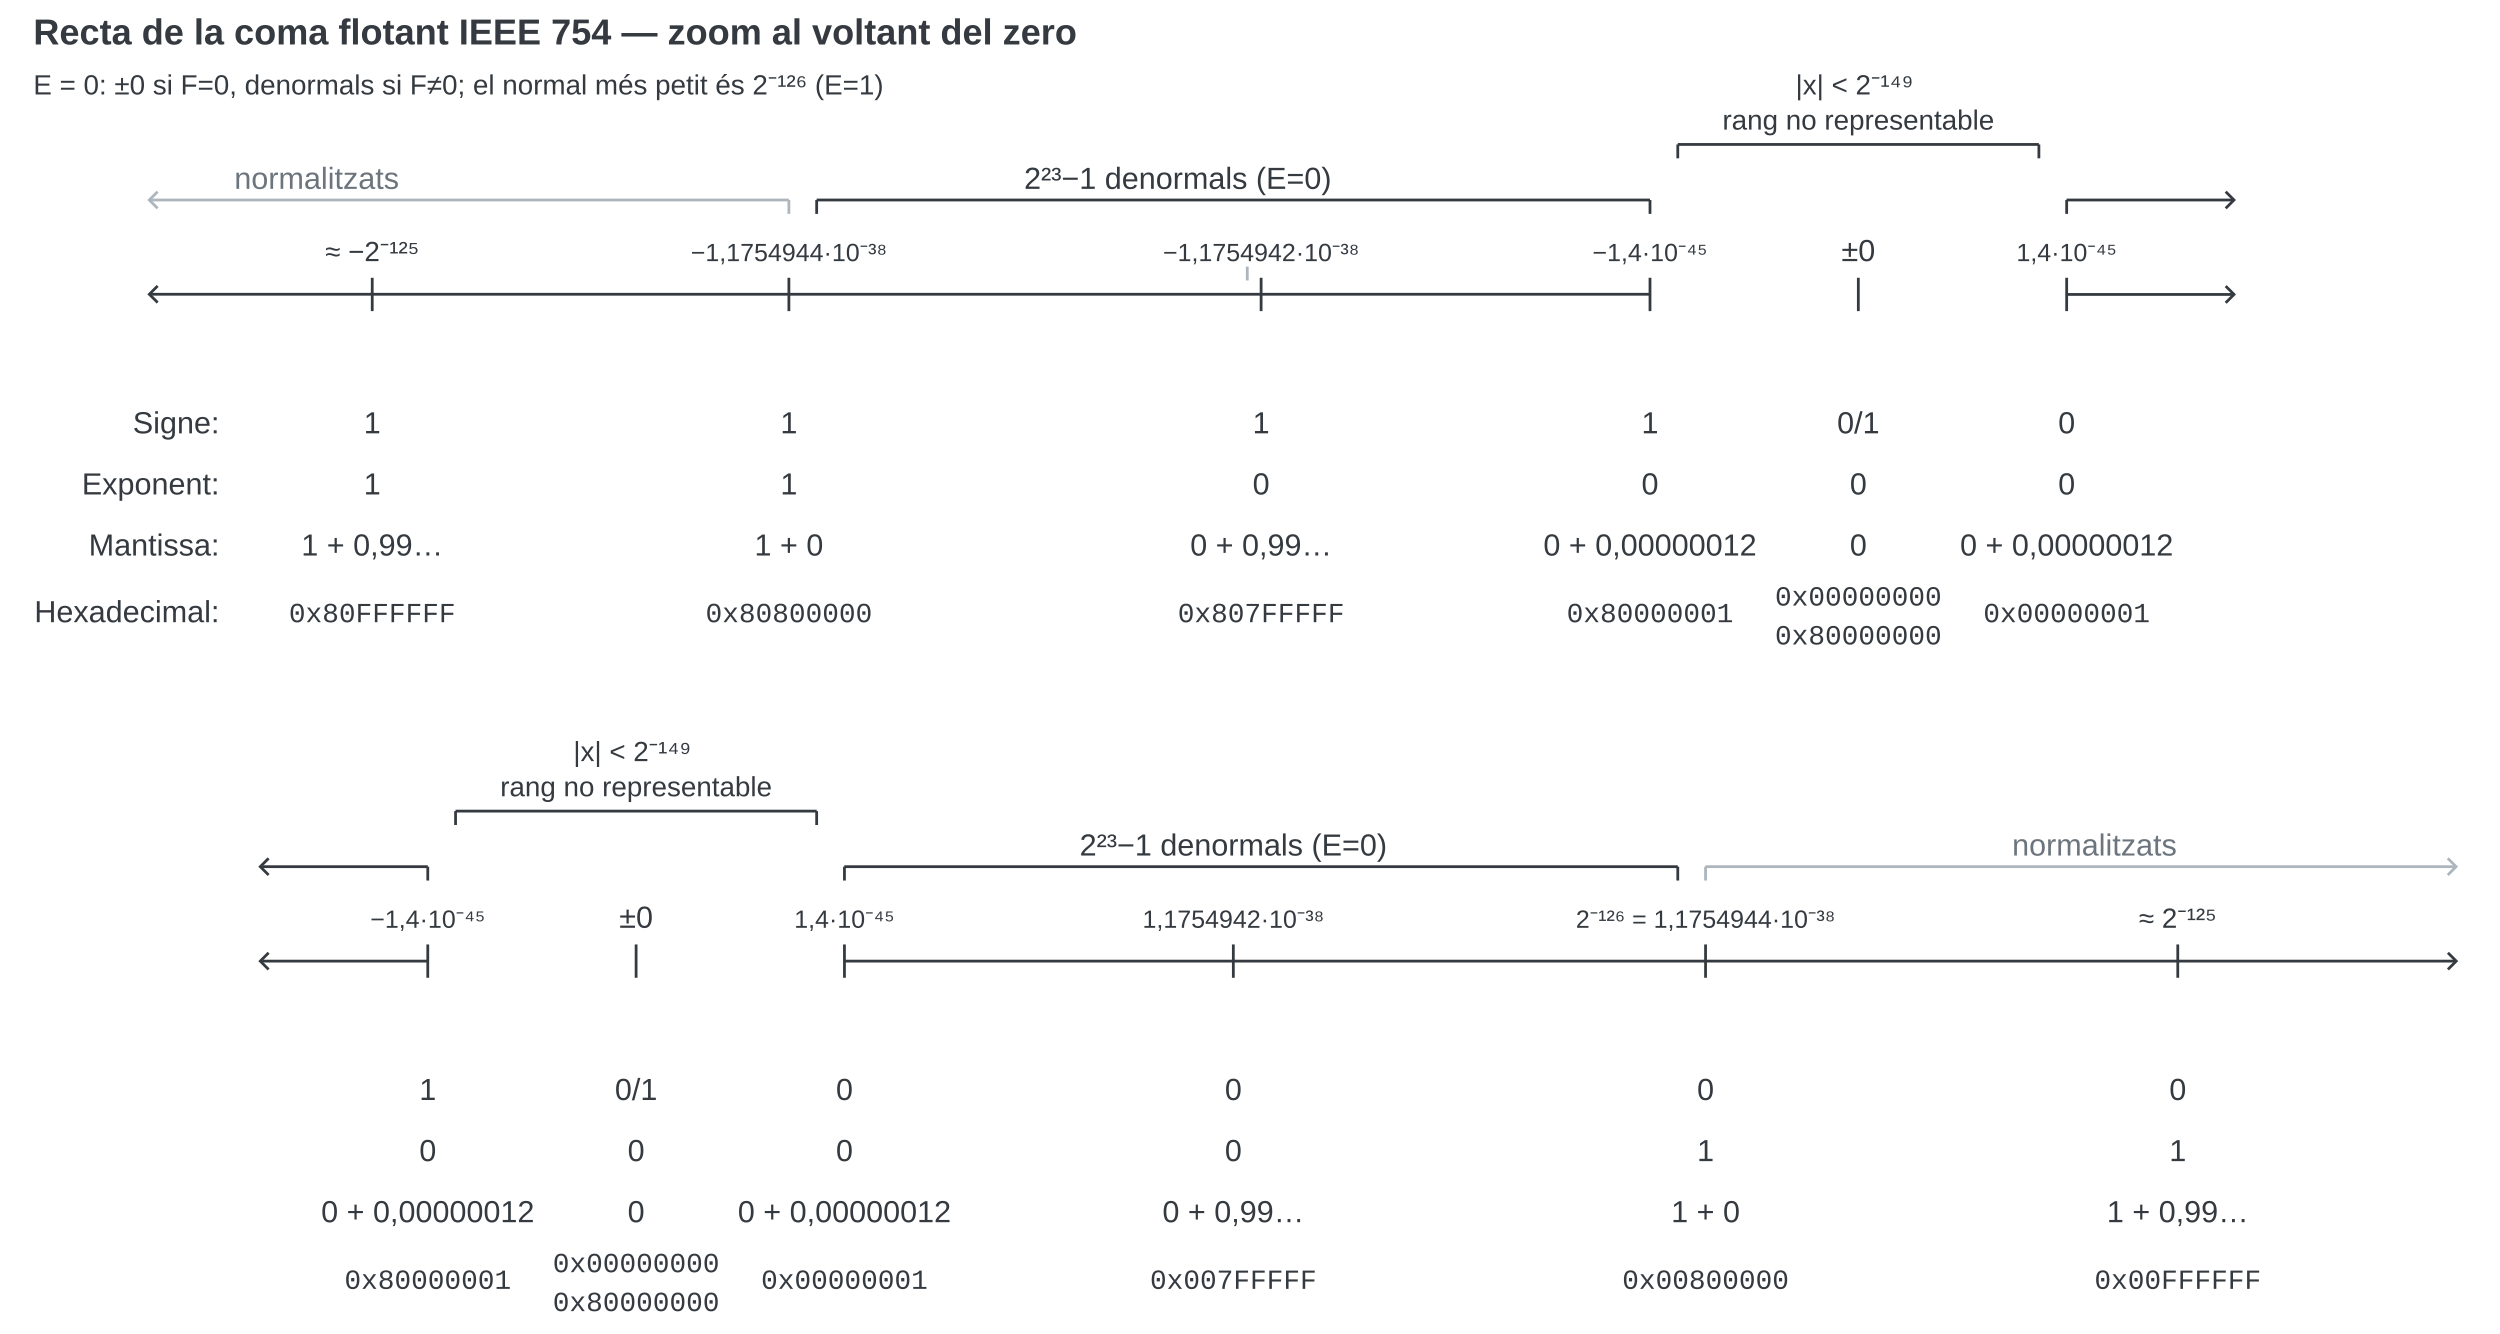
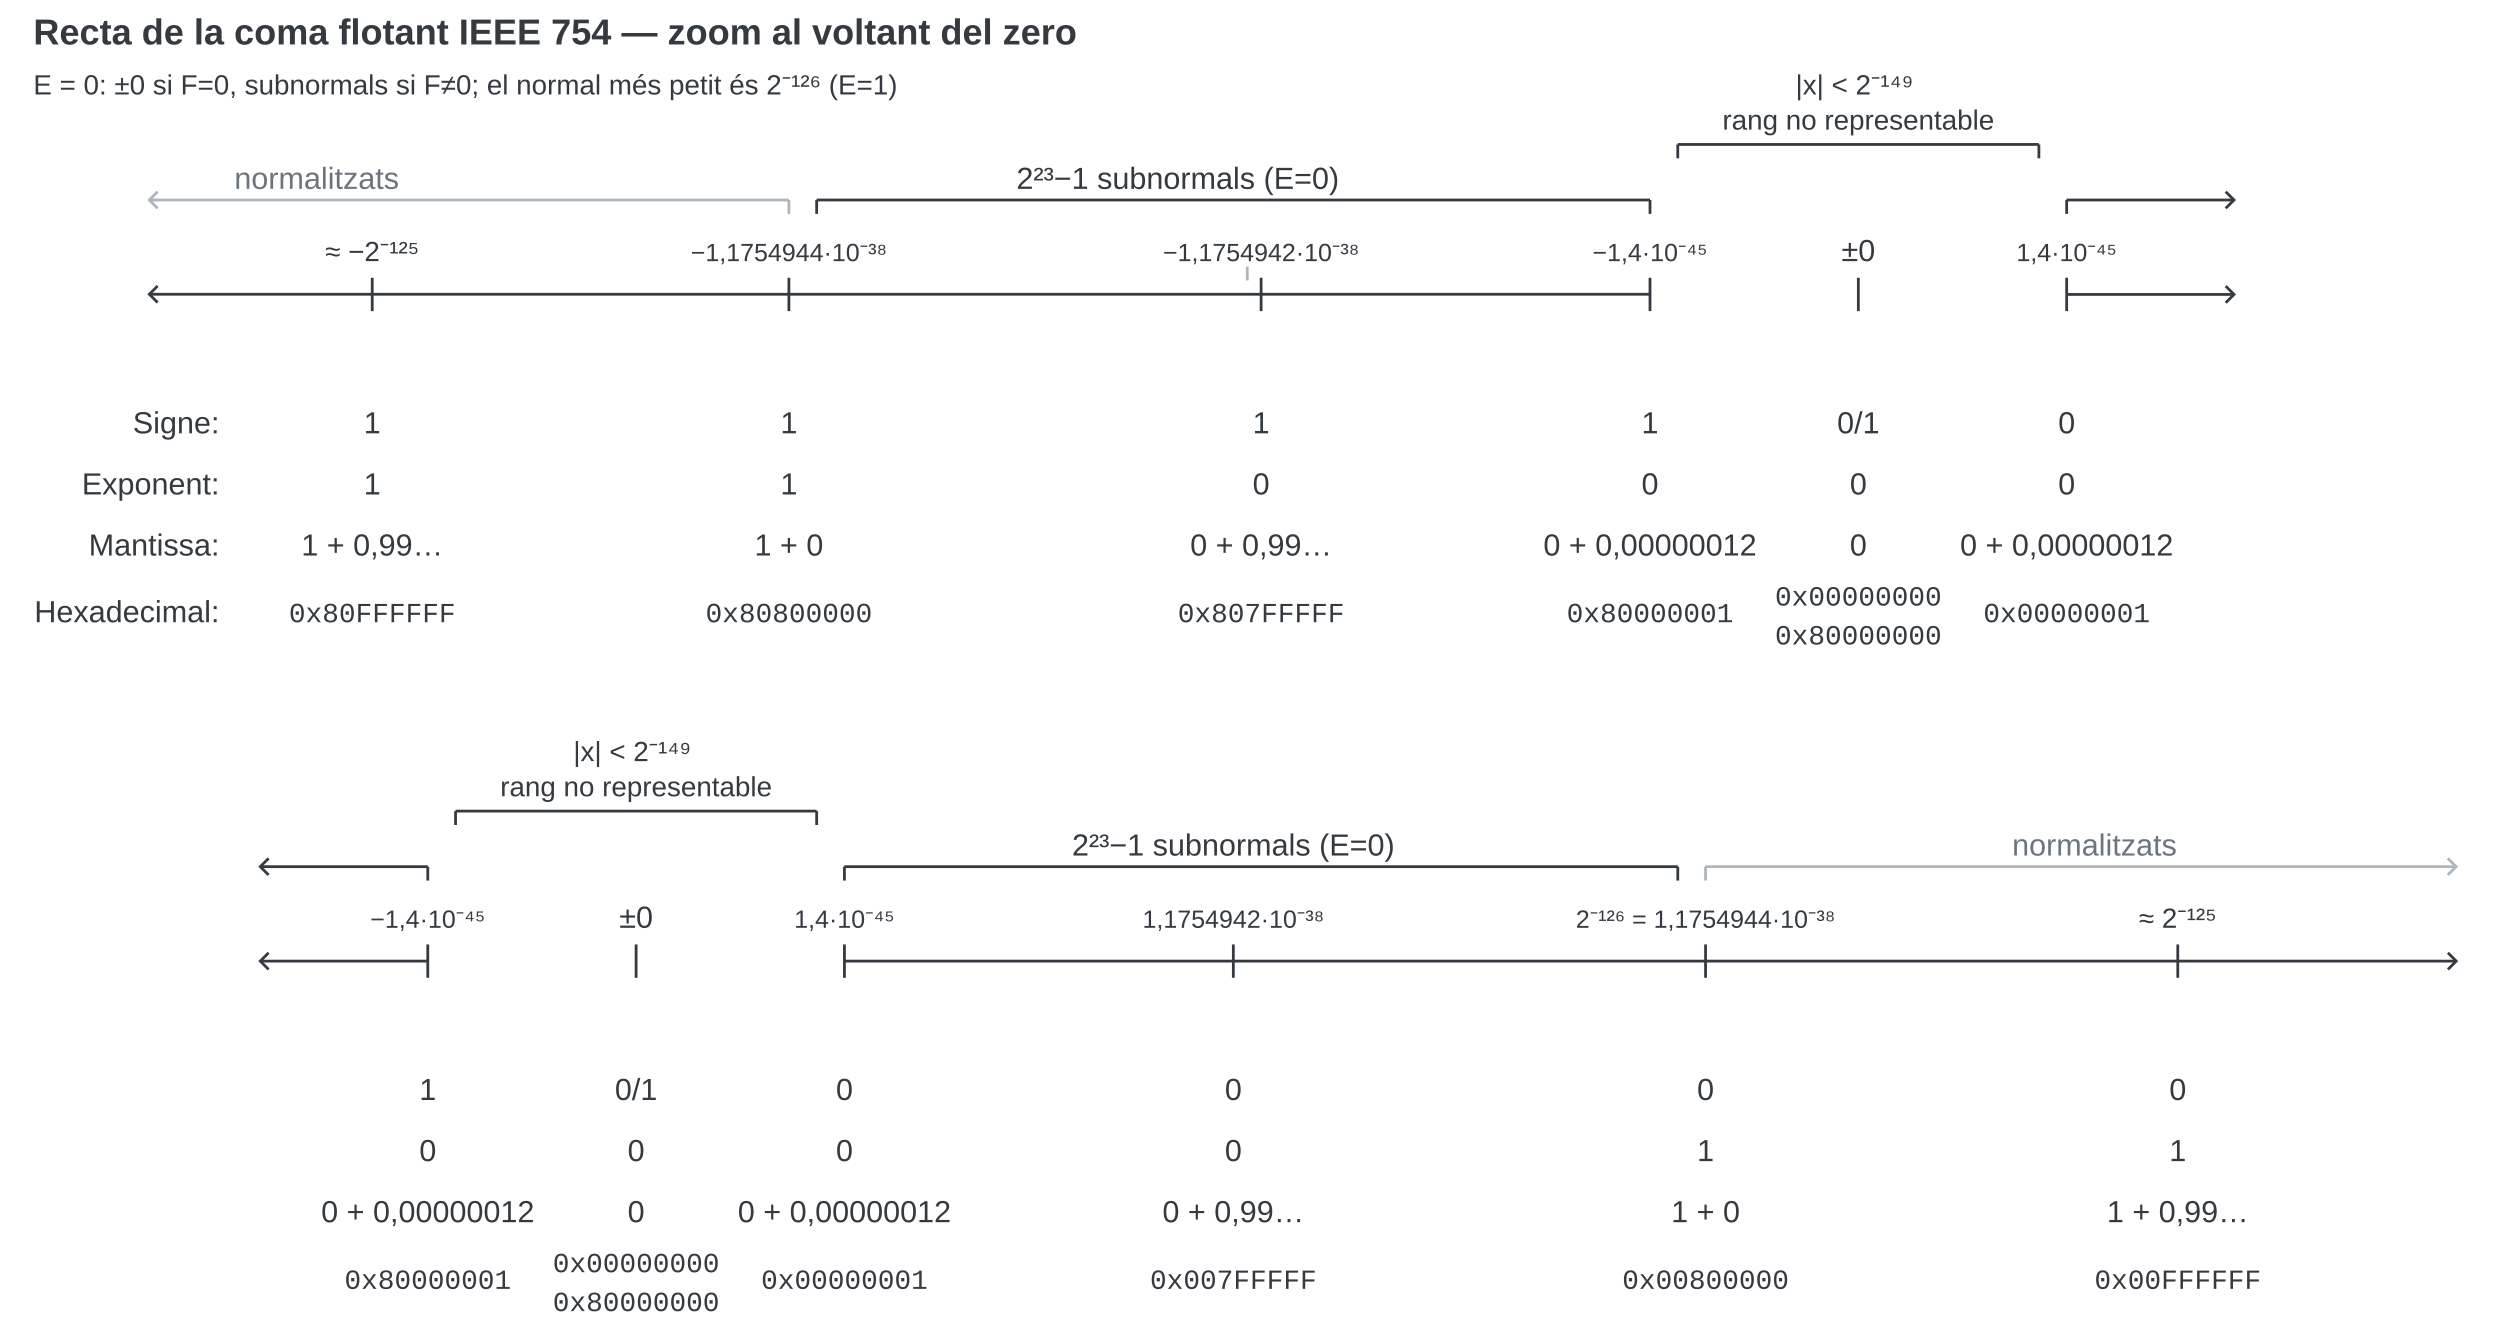
<svg xmlns="http://www.w3.org/2000/svg" width="900" height="480" viewBox="0 0 900 480" role="img" version="1.1" id="svg60">
  <defs id="defs60">
    <marker style="overflow:visible" id="marker109" refX="0" refY="0" orient="auto-start-reverse" markerWidth="1" markerHeight="1" viewBox="0 0 1 1" preserveAspectRatio="xMidYMid">
      <path style="fill:none;stroke:context-stroke;stroke-width:1;stroke-linecap:butt" d="M 3,-3 0,0 3,3" transform="rotate(180,0.125,0)" id="path109" />
    </marker>
    <marker style="overflow:visible" id="marker104" refX="0" refY="0" orient="auto-start-reverse" markerWidth="1" markerHeight="1" viewBox="0 0 1 1" preserveAspectRatio="xMidYMid">
      <path style="fill:none;stroke:context-stroke;stroke-width:1;stroke-linecap:butt" d="M 3,-3 0,0 3,3" transform="rotate(180,0.125,0)" id="path104" />
    </marker>
    <marker style="overflow:visible" id="ArrowWide" refX="0" refY="0" orient="auto-start-reverse" markerWidth="1" markerHeight="1" viewBox="0 0 1 1" preserveAspectRatio="xMidYMid">
      <path style="fill:none;stroke:context-stroke;stroke-width:1;stroke-linecap:butt" d="M 3,-3 0,0 3,3" transform="rotate(180,0.125,0)" id="path1" />
    </marker>
    <rect x="623.845" y="52.326" width="140.891" height="44.901" id="rect75" />
  </defs>
  <line x1="54" y1="105.933" x2="593.956" y2="105.933" stroke="#343a40" stroke-width="0.652" id="line1" style="stroke-width:1;stroke-dasharray:none;marker-start:url(#ArrowWide)" />
  <line x1="134" y1="100" x2="134" y2="112" stroke="#343a40" stroke-width="1" id="line2" />
  <text x="134" y="156" font-family="'Liberation Sans', Arial, Helvetica, sans-serif" font-size="11px" fill="#343a40" text-anchor="middle" font-weight="normal" id="text2">1</text>
  <text x="134" y="178" font-family="'Liberation Sans', Arial, Helvetica, sans-serif" font-size="11px" fill="#343a40" text-anchor="middle" font-weight="normal" id="text3">1</text>
  <text x="134" y="200" font-family="'Liberation Sans', Arial, Helvetica, sans-serif" font-size="11px" fill="#343a40" text-anchor="middle" font-weight="normal" id="text4">1 + 0,99…</text>
  <text x="134" y="224" font-family="'Liberation Mono', 'Courier New', Courier, monospace" font-size="10px" fill="#343a40" text-anchor="middle" font-weight="normal" id="text5">0x80FFFFFF</text>
  <line x1="284" y1="100" x2="284" y2="112" stroke="#343a40" stroke-width="1" id="line5" />
  <text x="284" y="156" font-family="'Liberation Sans', Arial, Helvetica, sans-serif" font-size="11px" fill="#343a40" text-anchor="middle" font-weight="normal" id="text6">1</text>
  <text x="284" y="178" font-family="'Liberation Sans', Arial, Helvetica, sans-serif" font-size="11px" fill="#343a40" text-anchor="middle" font-weight="normal" id="text7">1</text>
  <text x="284" y="200" font-family="'Liberation Sans', Arial, Helvetica, sans-serif" font-size="11px" fill="#343a40" text-anchor="middle" font-weight="normal" id="text8">1 + 0</text>
  <text x="284" y="224" font-family="'Liberation Mono', 'Courier New', Courier, monospace" font-size="10px" fill="#343a40" text-anchor="middle" font-weight="normal" id="text9">0x80800000</text>
  <line x1="454" y1="100" x2="454" y2="112" stroke="#343a40" stroke-width="1" id="line9" />
  <text x="454" y="156" font-family="'Liberation Sans', Arial, Helvetica, sans-serif" font-size="11px" fill="#343a40" text-anchor="middle" font-weight="normal" id="text10">1</text>
  <text x="454" y="178" font-family="'Liberation Sans', Arial, Helvetica, sans-serif" font-size="11px" fill="#343a40" text-anchor="middle" font-weight="normal" id="text11">0</text>
  <text x="454" y="200" font-family="'Liberation Sans', Arial, Helvetica, sans-serif" font-size="11px" fill="#343a40" text-anchor="middle" font-weight="normal" id="text12">0 + 0,99…</text>
  <text x="454" y="224" font-family="'Liberation Mono', 'Courier New', Courier, monospace" font-size="10px" fill="#343a40" text-anchor="middle" font-weight="normal" id="text13">0x807FFFFF</text>
  <line x1="594" y1="100" x2="594" y2="112" stroke="#343a40" stroke-width="1" id="line13" />
  <text x="594" y="156" font-family="'Liberation Sans', Arial, Helvetica, sans-serif" font-size="11px" fill="#343a40" text-anchor="middle" font-weight="normal" id="text14">1</text>
  <text x="594" y="178" font-family="'Liberation Sans', Arial, Helvetica, sans-serif" font-size="11px" fill="#343a40" text-anchor="middle" font-weight="normal" id="text15">0</text>
  <text x="594" y="200" font-family="'Liberation Sans', Arial, Helvetica, sans-serif" font-size="11px" fill="#343a40" text-anchor="middle" font-weight="normal" id="text16">0 + 0,00000012</text>
  <text x="594" y="224" font-family="'Liberation Mono', 'Courier New', Courier, monospace" font-size="10px" fill="#343a40" text-anchor="middle" font-weight="normal" id="text17">0x80000001</text>
  <line x1="744" y1="100" x2="744" y2="112" stroke="#343a40" stroke-width="1" id="line17" />
  <text x="744" y="156" font-family="'Liberation Sans', Arial, Helvetica, sans-serif" font-size="11px" fill="#343a40" text-anchor="middle" font-weight="normal" id="text18">0</text>
  <text x="744" y="178" font-family="'Liberation Sans', Arial, Helvetica, sans-serif" font-size="11px" fill="#343a40" text-anchor="middle" font-weight="normal" id="text19">0</text>
  <text x="744" y="200" font-family="'Liberation Sans', Arial, Helvetica, sans-serif" font-size="11px" fill="#343a40" text-anchor="middle" font-weight="normal" id="text20">0 + 0,00000012</text>
  <text x="744" y="224" font-family="'Liberation Mono', 'Courier New', Courier, monospace" font-size="10px" fill="#343a40" text-anchor="middle" font-weight="normal" id="text21">0x00000001</text>
  <line x1="669" y1="100" x2="669" y2="112" stroke="#343a40" stroke-width="1" id="line33" />
  <text x="669" y="94" font-family="'Liberation Sans', Arial, Helvetica, sans-serif" font-size="11px" fill="#343a40" text-anchor="middle" font-weight="normal" id="text34">±0</text>
  <text x="669" y="156" font-family="'Liberation Sans', Arial, Helvetica, sans-serif" font-size="11px" fill="#343a40" text-anchor="middle" font-weight="normal" id="text35">0/1</text>
  <text x="669" y="178" font-family="'Liberation Sans', Arial, Helvetica, sans-serif" font-size="11px" fill="#343a40" text-anchor="middle" font-weight="normal" id="text36">0</text>
  <text x="669" y="200" font-family="'Liberation Sans', Arial, Helvetica, sans-serif" font-size="11px" fill="#343a40" text-anchor="middle" font-weight="normal" id="text37">0</text>
  <text x="669" y="218" font-family="'Liberation Mono', 'Courier New', Courier, monospace" font-size="10px" fill="#343a40" text-anchor="middle" font-weight="normal" id="text38">0x00000000</text>
  <text x="669" y="232" font-family="'Liberation Mono', 'Courier New', Courier, monospace" font-size="10px" fill="#343a40" text-anchor="middle" font-weight="normal" id="text39">0x80000000</text>
  <text x="79" y="156" font-family="'Liberation Sans', Arial, Helvetica, sans-serif" font-size="11px" fill="#343a40" text-anchor="end" font-weight="normal" id="text40">Signe:</text>
  <text x="79" y="178" font-family="'Liberation Sans', Arial, Helvetica, sans-serif" font-size="11px" fill="#343a40" text-anchor="end" font-weight="normal" id="text41">Exponent:</text>
  <text x="79" y="200" font-family="'Liberation Sans', Arial, Helvetica, sans-serif" font-size="11px" fill="#343a40" text-anchor="end" font-weight="normal" id="text42">Mantissa:</text>
  <text x="79" y="224" font-family="'Liberation Sans', Arial, Helvetica, sans-serif" font-size="11px" fill="#343a40" text-anchor="end" font-weight="normal" id="text43">Hexadecimal:</text>
  <text x="134" y="94" font-family="'Liberation Sans', Arial, Helvetica, sans-serif" font-size="10px" fill="#343a40" text-anchor="middle" font-weight="normal" id="text45">≈ −2⁻¹²⁵</text>
  <text x="284" y="94" font-family="'Liberation Sans', Arial, Helvetica, sans-serif" font-size="9px" fill="#343a40" text-anchor="middle" font-weight="normal" id="text46">−1,1754944·10⁻³⁸</text>
  <text x="454" y="94" font-family="'Liberation Sans', Arial, Helvetica, sans-serif" font-size="9px" fill="#343a40" text-anchor="middle" font-weight="normal" id="text47">−1,1754942·10⁻³⁸</text>
  <text x="594" y="94" font-family="'Liberation Sans', Arial, Helvetica, sans-serif" font-size="9px" fill="#343a40" text-anchor="middle" font-weight="normal" id="text48">−1,4·10⁻⁴⁵</text>
  <text x="744" y="94" font-family="'Liberation Sans', Arial, Helvetica, sans-serif" font-size="9px" fill="#343a40" text-anchor="middle" font-weight="normal" id="text49">1,4·10⁻⁴⁵</text>
  <line x1="744" y1="77" x2="744" y2="72" stroke="#343a40" stroke-width="1" id="line55" />
  <text x="669" y="34" font-family="'Liberation Sans', Arial, Helvetica, sans-serif" font-size="10px" fill="#343a40" text-anchor="middle" font-weight="normal" id="text58" style="font-style:normal;font-variant:normal;font-weight:normal;font-stretch:normal;font-size:10px;font-family:'Liberation Sans', Arial, Helvetica, sans-serif;-inkscape-font-specification:'Liberation Sans, Arial, Helvetica, sans-serif, Normal';font-variant-ligatures:normal;font-variant-caps:normal;font-variant-numeric:normal;font-variant-east-asian:normal;text-anchor:middle;fill:#343a40">
    <tspan id="tspan72" x="669" y="34">|x| &lt; 2⁻¹⁴⁹</tspan>
    <tspan id="tspan74" x="669" y="46.66">rang no representable</tspan>
  </text>
  <text x="12" y="16" font-family="'Liberation Sans', Arial, Helvetica, sans-serif" font-size="13px" fill="#343a40" text-anchor="start" font-weight="bold" id="text59">Recta de la coma flotant IEEE 754 — zoom al voltant del zero</text>
-   <text x="12" y="34" font-family="'Liberation Sans', Arial, Helvetica, sans-serif" font-size="10px" fill="#343a40" text-anchor="start" font-weight="normal" id="text60">E = 0: ±0 si F=0, denormals si F≠0; el normal més petit és 2⁻¹²⁶ (E=1)</text>
+   <text x="12" y="34" font-family="'Liberation Sans', Arial, Helvetica, sans-serif" font-size="10px" fill="#343a40" text-anchor="start" font-weight="normal" id="text60">E = 0: ±0 si F=0, subnormals si F≠0; el normal més petit és 2⁻¹²⁶ (E=1)</text>
  <line x1="294" y1="77" x2="294" y2="72" stroke="#343a40" stroke-width="1" id="line62" />
  <line x1="293.978" y1="72" x2="593.996" y2="72" stroke="#343a40" stroke-width="0.908" id="line63" style="stroke-width:1;stroke-dasharray:none" />
  <line x1="594" y1="72" x2="594" y2="77" stroke="#343a40" stroke-width="1" id="line64" />
-   <text x="424" y="68" font-family="'Liberation Sans', Arial, Helvetica, sans-serif" font-size="11px" fill="#343a40" text-anchor="middle" font-weight="normal" id="text64">2²³−1 denormals (E=0)</text>
+   <text x="424" y="68" font-family="'Liberation Sans', Arial, Helvetica, sans-serif" font-size="11px" fill="#343a40" text-anchor="middle" font-weight="normal" id="text64">2²³−1 subnormals (E=0)</text>
  <line x1="604" y1="57" x2="604" y2="52" stroke="#343a40" stroke-width="1" id="line67" />
  <line x1="604.002" y1="52" x2="733.996" y2="52" stroke="#343a40" stroke-width="0.908" id="line68" style="stroke-width:1;stroke-dasharray:none" />
  <line x1="734" y1="52" x2="734" y2="57" stroke="#343a40" stroke-width="1" id="line69" />
  <text xml:space="preserve" id="text75" style="font-style:normal;font-variant:normal;font-weight:normal;font-stretch:normal;font-size:10px;font-family:'Liberation Sans', Arial, Helvetica, sans-serif;-inkscape-font-specification:'Liberation Sans, Arial, Helvetica, sans-serif, Normal';font-variant-ligatures:normal;font-variant-caps:normal;font-variant-numeric:normal;font-variant-east-asian:normal;text-align:start;writing-mode:lr-tb;direction:ltr;white-space:pre;shape-inside:url(#rect75);fill:none;fill-opacity:0.416;stroke-width:1;stroke-dasharray:none" />
  <line x1="53.982" y1="72" x2="283.996" y2="72" stroke="#343a40" stroke-width="0.908" id="line75" style="stroke:#adb5bd;stroke-width:1;stroke-dasharray:none;stroke-opacity:1;marker-start:url(#marker104)" />
  <line x1="284" y1="72" x2="284" y2="77" stroke="#343a40" stroke-width="1" id="line76" style="stroke:#adb5bd;stroke-opacity:1" />
  <text x="114" y="68" font-family="'Liberation Sans', Arial, Helvetica, sans-serif" font-size="11px" fill="#343a40" text-anchor="middle" font-weight="normal" id="text76" style="fill:#6c757d;fill-opacity:1">normalitzats</text>
  <line x1="449.018" y1="95.971" x2="449.018" y2="100.971" stroke="#343a40" stroke-width="1" id="line76-6" style="stroke:#adb5bd;stroke-opacity:1" />
  <line x1="154" y1="340" x2="154" y2="352" stroke="#343a40" stroke-width="1" id="line4" />
  <text x="154" y="396" font-family="'Liberation Sans', Arial, Helvetica, sans-serif" font-size="11px" fill="#343a40" text-anchor="middle" font-weight="normal" id="text53">1</text>
  <text x="154" y="418" font-family="'Liberation Sans', Arial, Helvetica, sans-serif" font-size="11px" fill="#343a40" text-anchor="middle" font-weight="normal" id="text54">0</text>
  <text x="154" y="440" font-family="'Liberation Sans', Arial, Helvetica, sans-serif" font-size="11px" fill="#343a40" text-anchor="middle" font-weight="normal" id="text55">0 + 0,00000012</text>
  <text x="154" y="464" font-family="'Liberation Mono', 'Courier New', Courier, monospace" font-size="10px" fill="#343a40" text-anchor="middle" font-weight="normal" id="text56">0x80000001</text>
  <line x1="304" y1="340" x2="304" y2="352" stroke="#343a40" stroke-width="1" id="line58" />
  <text x="304" y="396" font-family="'Liberation Sans', Arial, Helvetica, sans-serif" font-size="11px" fill="#343a40" text-anchor="middle" font-weight="normal" id="text61">0</text>
  <text x="304" y="418" font-family="'Liberation Sans', Arial, Helvetica, sans-serif" font-size="11px" fill="#343a40" text-anchor="middle" font-weight="normal" id="text62">0</text>
  <text x="304" y="440" font-family="'Liberation Sans', Arial, Helvetica, sans-serif" font-size="11px" fill="#343a40" text-anchor="middle" font-weight="normal" id="text63">0 + 0,00000012</text>
  <text x="304" y="464" font-family="'Liberation Mono', 'Courier New', Courier, monospace" font-size="10px" fill="#343a40" text-anchor="middle" font-weight="normal" id="text65">0x00000001</text>
  <line x1="444" y1="340" x2="444" y2="352" stroke="#343a40" stroke-width="1" id="line65" />
  <text x="444" y="396" font-family="'Liberation Sans', Arial, Helvetica, sans-serif" font-size="11px" fill="#343a40" text-anchor="middle" font-weight="normal" id="text66">0</text>
  <text x="444" y="418" font-family="'Liberation Sans', Arial, Helvetica, sans-serif" font-size="11px" fill="#343a40" text-anchor="middle" font-weight="normal" id="text67">0</text>
  <text x="444" y="440" font-family="'Liberation Sans', Arial, Helvetica, sans-serif" font-size="11px" fill="#343a40" text-anchor="middle" font-weight="normal" id="text68">0 + 0,99…</text>
  <text x="444" y="464" font-family="'Liberation Mono', 'Courier New', Courier, monospace" font-size="10px" fill="#343a40" text-anchor="middle" font-weight="normal" id="text69">0x007FFFFF</text>
  <line x1="614" y1="340" x2="614" y2="352" stroke="#343a40" stroke-width="1" id="line70" />
  <text x="614" y="396" font-family="'Liberation Sans', Arial, Helvetica, sans-serif" font-size="11px" fill="#343a40" text-anchor="middle" font-weight="normal" id="text70">0</text>
  <text x="614" y="418" font-family="'Liberation Sans', Arial, Helvetica, sans-serif" font-size="11px" fill="#343a40" text-anchor="middle" font-weight="normal" id="text71">1</text>
  <text x="614" y="440" font-family="'Liberation Sans', Arial, Helvetica, sans-serif" font-size="11px" fill="#343a40" text-anchor="middle" font-weight="normal" id="text72">1 + 0</text>
  <text x="614" y="464" font-family="'Liberation Mono', 'Courier New', Courier, monospace" font-size="10px" fill="#343a40" text-anchor="middle" font-weight="normal" id="text73">0x00800000</text>
  <line x1="784" y1="340" x2="784" y2="352" stroke="#343a40" stroke-width="1" id="line73" />
  <text x="784" y="396" font-family="'Liberation Sans', Arial, Helvetica, sans-serif" font-size="11px" fill="#343a40" text-anchor="middle" font-weight="normal" id="text74">0</text>
  <text x="784" y="418" font-family="'Liberation Sans', Arial, Helvetica, sans-serif" font-size="11px" fill="#343a40" text-anchor="middle" font-weight="normal" id="text77">1</text>
  <text x="784" y="440" font-family="'Liberation Sans', Arial, Helvetica, sans-serif" font-size="11px" fill="#343a40" text-anchor="middle" font-weight="normal" id="text78">1 + 0,99…</text>
  <text x="784" y="464" font-family="'Liberation Mono', 'Courier New', Courier, monospace" font-size="10px" fill="#343a40" text-anchor="middle" font-weight="normal" id="text80">0x00FFFFFF</text>
  <line x1="229" y1="340" x2="229" y2="352" stroke="#343a40" stroke-width="1" id="line80" />
  <text x="229" y="334" font-family="'Liberation Sans', Arial, Helvetica, sans-serif" font-size="11px" fill="#343a40" text-anchor="middle" font-weight="normal" id="text81">±0</text>
  <text x="229" y="396" font-family="'Liberation Sans', Arial, Helvetica, sans-serif" font-size="11px" fill="#343a40" text-anchor="middle" font-weight="normal" id="text82">0/1</text>
  <text x="229" y="418" font-family="'Liberation Sans', Arial, Helvetica, sans-serif" font-size="11px" fill="#343a40" text-anchor="middle" font-weight="normal" id="text83">0</text>
  <text x="229" y="440" font-family="'Liberation Sans', Arial, Helvetica, sans-serif" font-size="11px" fill="#343a40" text-anchor="middle" font-weight="normal" id="text84">0</text>
  <text x="229" y="458" font-family="'Liberation Mono', 'Courier New', Courier, monospace" font-size="10px" fill="#343a40" text-anchor="middle" font-weight="normal" id="text85">0x00000000</text>
  <text x="229" y="472" font-family="'Liberation Mono', 'Courier New', Courier, monospace" font-size="10px" fill="#343a40" text-anchor="middle" font-weight="normal" id="text86">0x80000000</text>
  <text x="154" y="334" font-family="'Liberation Sans', Arial, Helvetica, sans-serif" font-size="9px" fill="#343a40" text-anchor="middle" font-weight="normal" id="text87">−1,4·10⁻⁴⁵</text>
  <text x="304" y="334" font-family="'Liberation Sans', Arial, Helvetica, sans-serif" font-size="9px" fill="#343a40" text-anchor="middle" font-weight="normal" id="text88">1,4·10⁻⁴⁵</text>
  <text x="444" y="334" font-family="'Liberation Sans', Arial, Helvetica, sans-serif" font-size="9px" fill="#343a40" text-anchor="middle" font-weight="normal" id="text89">1,1754942·10⁻³⁸</text>
  <text x="614" y="334" font-family="'Liberation Sans', Arial, Helvetica, sans-serif" font-size="9px" fill="#343a40" text-anchor="middle" font-weight="normal" id="text90">2⁻¹²⁶ = 1,1754944·10⁻³⁸</text>
  <text x="784" y="334" font-family="'Liberation Sans', Arial, Helvetica, sans-serif" font-size="10px" fill="#343a40" text-anchor="middle" font-weight="normal" id="text91">≈ 2⁻¹²⁵</text>
  <line x1="304" y1="317" x2="304" y2="312" stroke="#343a40" stroke-width="1" id="line91" />
  <line x1="303.947" y1="312" x2="603.996" y2="312" stroke="#343a40" stroke-width="0.908" id="line92" style="stroke-width:1;stroke-dasharray:none" />
  <line x1="604" y1="312" x2="604" y2="317" stroke="#343a40" stroke-width="1" id="line93" />
-   <text x="444" y="308" font-family="'Liberation Sans', Arial, Helvetica, sans-serif" font-size="11px" fill="#343a40" text-anchor="middle" font-weight="normal" id="text93">2²³−1 denormals (E=0)</text>
+   <text x="444" y="308" font-family="'Liberation Sans', Arial, Helvetica, sans-serif" font-size="11px" fill="#343a40" text-anchor="middle" font-weight="normal" id="text93">2²³−1 subnormals (E=0)</text>
  <text x="229" y="274" font-family="'Liberation Sans', Arial, Helvetica, sans-serif" font-size="10px" fill="#343a40" text-anchor="middle" font-weight="normal" id="text94" style="font-style:normal;font-variant:normal;font-weight:normal;font-stretch:normal;font-size:10px;font-family:'Liberation Sans', Arial, Helvetica, sans-serif;-inkscape-font-specification:'Liberation Sans, Arial, Helvetica, sans-serif, Normal';font-variant-ligatures:normal;font-variant-caps:normal;font-variant-numeric:normal;font-variant-east-asian:normal;text-anchor:middle;fill:#343a40">
    <tspan id="tspan93" x="229" y="274">|x| &lt; 2⁻¹⁴⁹</tspan>
    <tspan id="tspan94" x="229" y="286.66">rang no representable</tspan>
  </text>
  <line x1="304.016" y1="346" x2="884" y2="346" stroke="#343a40" stroke-width="0.676" id="line94" style="stroke-width:1;stroke-dasharray:none;marker-end:url(#marker109)" />
  <line x1="154" y1="312" x2="154" y2="317" stroke="#343a40" stroke-width="1" id="line96" />
  <line x1="164" y1="297" x2="164" y2="292" stroke="#343a40" stroke-width="1" id="line97" />
  <line x1="164.002" y1="292" x2="293.996" y2="292" stroke="#343a40" stroke-width="0.908" id="line98" style="stroke-width:1;stroke-dasharray:none" />
  <line x1="294" y1="292" x2="294" y2="297" stroke="#343a40" stroke-width="1" id="line99" />
  <line x1="614" y1="317" x2="614" y2="312" stroke="#343a40" stroke-width="1" id="line100" style="stroke:#adb5bd;stroke-opacity:1" />
  <line x1="613.947" y1="312" x2="883.944" y2="312" stroke="#343a40" stroke-width="0.908" id="line101" style="stroke:#adb5bd;stroke-width:1;stroke-dasharray:none;stroke-opacity:1;marker-end:url(#marker109)" />
  <text x="754" y="308" font-family="'Liberation Sans', Arial, Helvetica, sans-serif" font-size="11px" fill="#343a40" text-anchor="middle" font-weight="normal" id="text101" style="fill:#6c757d;fill-opacity:1">normalitzats</text>
  <line x1="743.947" y1="106" x2="803.996" y2="106" stroke="#343a40" stroke-width="0.908" id="line102" style="stroke-width:1;stroke-dasharray:none;marker-end:url(#marker109)" />
  <line x1="743.947" y1="72" x2="803.996" y2="72" stroke="#343a40" stroke-width="0.908" id="line107" style="stroke-width:1;stroke-dasharray:none;marker-end:url(#marker109)" />
  <line x1="93.947" y1="346" x2="153.996" y2="346" stroke="#343a40" stroke-width="0.908" id="line108" style="stroke-width:1;stroke-dasharray:none;marker-start:url(#marker109)" />
  <line x1="93.947" y1="312" x2="153.996" y2="312" stroke="#343a40" stroke-width="0.908" id="line109" style="stroke-width:1;stroke-dasharray:none;marker-start:url(#marker109)" />
</svg>
